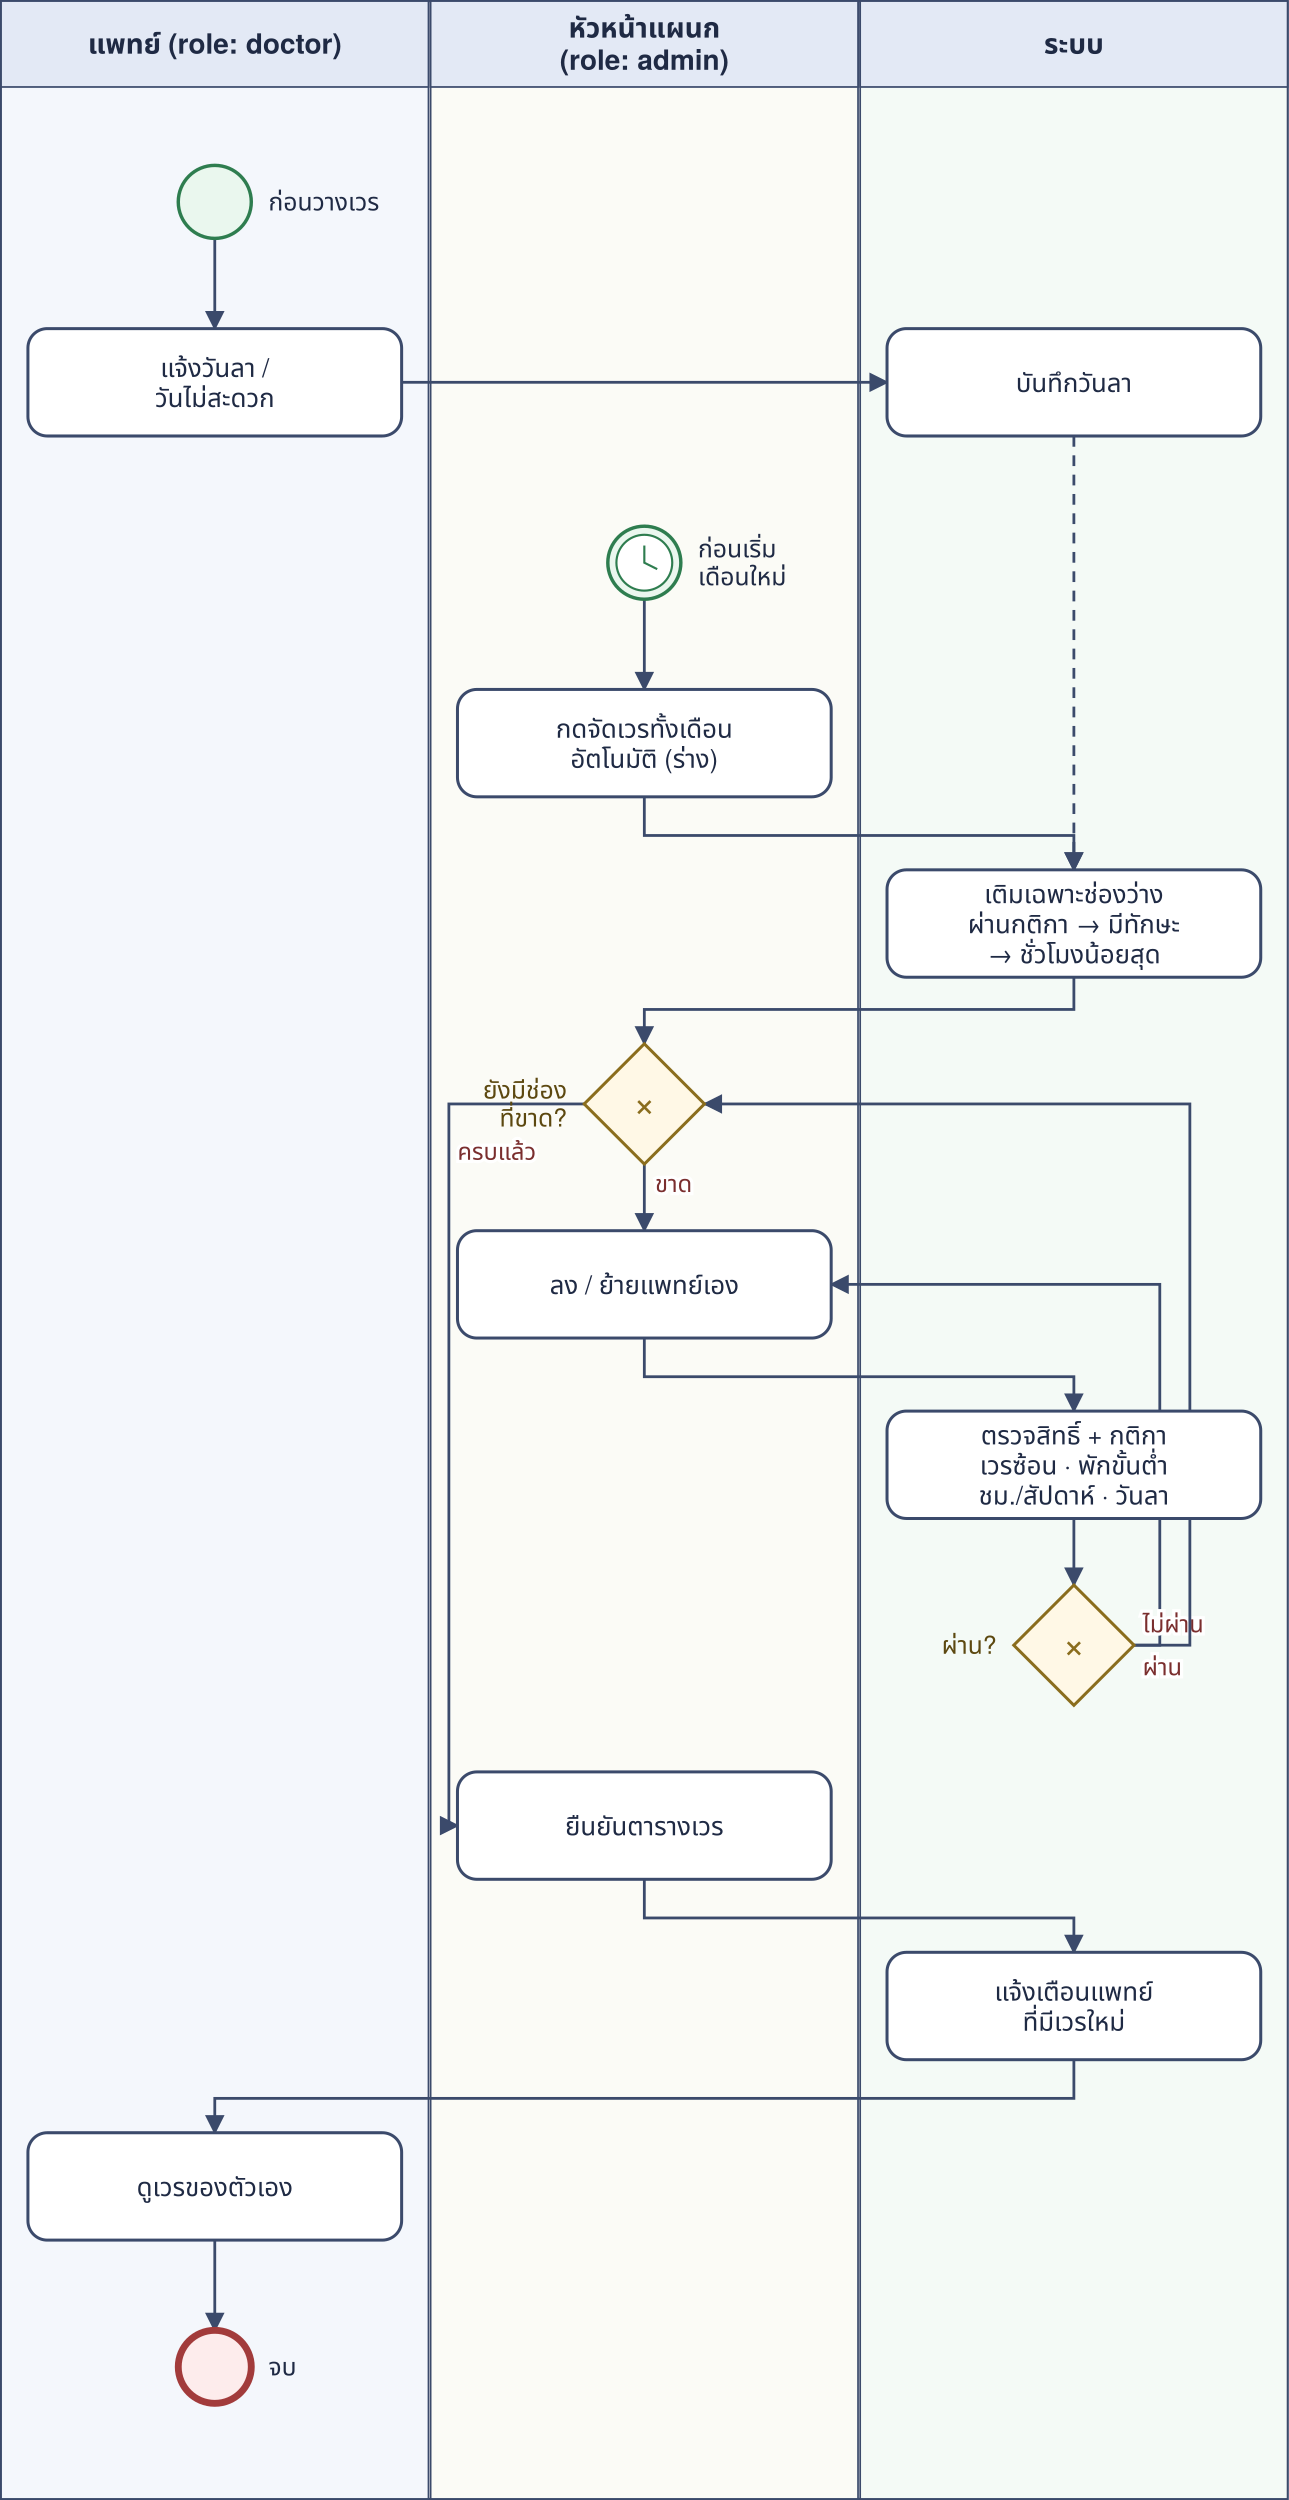
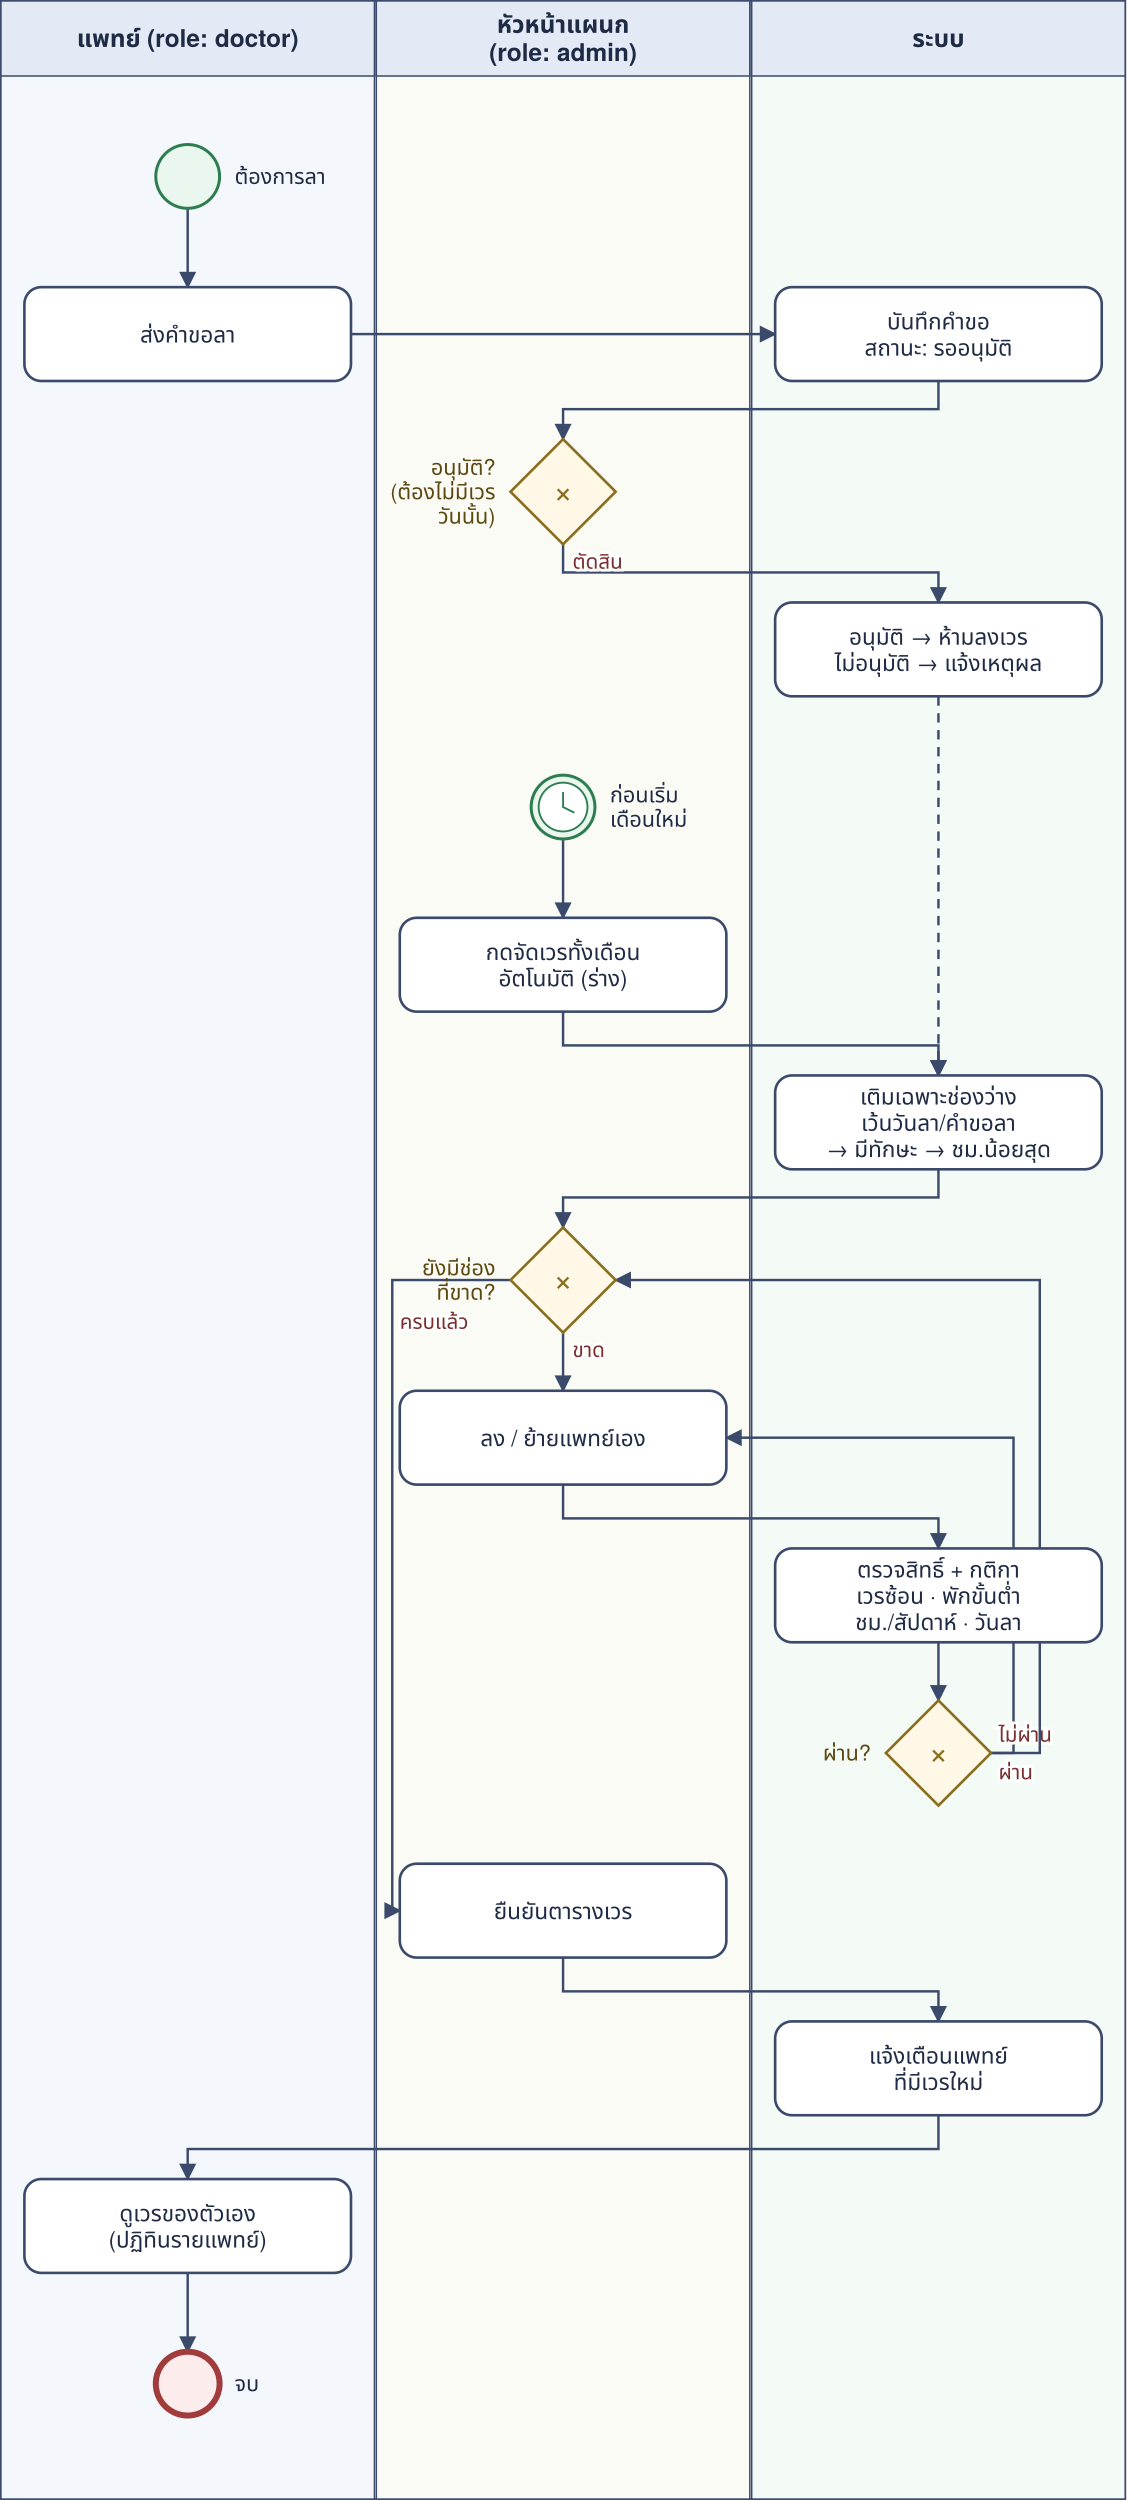
- <svg xmlns="http://www.w3.org/2000/svg" viewBox="0 0 600 1164" width="600" height="1164" font-family="Sarabun, 'Noto Sans Thai', Thonburi, 'Helvetica Neue', sans-serif">
+ <svg xmlns="http://www.w3.org/2000/svg" viewBox="0 0 600 1332" width="600" height="1332" font-family="Sarabun, 'Noto Sans Thai', Thonburi, 'Helvetica Neue', sans-serif">
  <defs>
    <marker id="a" viewBox="0 0 10 10" refX="9" refY="5" markerWidth="7" markerHeight="7" orient="auto-start-reverse">
      <path d="M0,0 L10,5 L0,10 z" fill="#3b4a6b" />
    </marker>
  </defs>
-   <rect x="0.5" y="0.5" width="599" height="1163" fill="#fff" stroke="#3b4a6b" />
-   <rect x="0.5" y="0.5" width="199" height="1163" fill="#f4f7fc" stroke="#3b4a6b" stroke-width="0.8" />
+   <rect x="0.5" y="0.5" width="599" height="1331" fill="#fff" stroke="#3b4a6b" />
+   <rect x="0.5" y="0.5" width="199" height="1331" fill="#f4f7fc" stroke="#3b4a6b" stroke-width="0.8" />
  <rect x="0.5" y="0.5" width="199" height="40" fill="#e3e9f5" stroke="#3b4a6b" stroke-width="0.8" />
  <text x="100.0" y="25.0" text-anchor="middle" font-size="13" font-weight="700" fill="#1f2a44">แพทย์ (role: doctor)</text>
-   <rect x="200.5" y="0.5" width="199" height="1163" fill="#fbfbf6" stroke="#3b4a6b" stroke-width="0.8" />
+   <rect x="200.5" y="0.5" width="199" height="1331" fill="#fbfbf6" stroke="#3b4a6b" stroke-width="0.8" />
  <rect x="200.5" y="0.5" width="199" height="40" fill="#e3e9f5" stroke="#3b4a6b" stroke-width="0.8" />
  <text x="300.0" y="17.5" text-anchor="middle" font-size="13" font-weight="700" fill="#1f2a44">หัวหน้าแผนก</text>
  <text x="300.0" y="32.5" text-anchor="middle" font-size="13" font-weight="700" fill="#1f2a44">(role: admin)</text>
-   <rect x="400.5" y="0.5" width="199" height="1163" fill="#f4faf6" stroke="#3b4a6b" stroke-width="0.8" />
+   <rect x="400.5" y="0.5" width="199" height="1331" fill="#f4faf6" stroke="#3b4a6b" stroke-width="0.8" />
  <rect x="400.5" y="0.5" width="199" height="40" fill="#e3e9f5" stroke="#3b4a6b" stroke-width="0.8" />
  <text x="500.0" y="25.0" text-anchor="middle" font-size="13" font-weight="700" fill="#1f2a44">ระบบ</text>
  <path d="M100.0,111.0 V153.0" fill="none" stroke="#3b4a6b" stroke-width="1.3" marker-end="url(#a)" />
  <path d="M187.0,178.0 H413.0" fill="none" stroke="#3b4a6b" stroke-width="1.3" marker-end="url(#a)" />
-   <path d="M500.0,203.0 V405.0" fill="none" stroke="#3b4a6b" stroke-width="1.3" stroke-dasharray="5 4" marker-end="url(#a)" />
-   <path d="M300.0,279.0 V321.0" fill="none" stroke="#3b4a6b" stroke-width="1.3" marker-end="url(#a)" />
-   <path d="M300.0,371.0 V389.0 H500.0 V405.0" fill="none" stroke="#3b4a6b" stroke-width="1.3" marker-end="url(#a)" />
-   <path d="M500.0,455.0 V470.0 H300.0 V486.0" fill="none" stroke="#3b4a6b" stroke-width="1.3" marker-end="url(#a)" />
-   <path d="M300.0,542.0 V573.0" fill="none" stroke="#3b4a6b" stroke-width="1.3" marker-end="url(#a)" />
-   <text x="305.0" y="555.0" font-size="11" fill="#7a2e2e" text-anchor="start" paint-order="stroke" stroke="#fff" stroke-width="3">ขาด</text>
-   <path d="M300.0,623.0 V641.0 H500.0 V657.0" fill="none" stroke="#3b4a6b" stroke-width="1.3" marker-end="url(#a)" />
-   <path d="M500.0,707.0 V738.0" fill="none" stroke="#3b4a6b" stroke-width="1.3" marker-end="url(#a)" />
-   <path d="M528.0,766.0 H540.0 V598.0 H387.0" fill="none" stroke="#3b4a6b" stroke-width="1.3" marker-end="url(#a)" />
-   <text x="532.0" y="760.0" font-size="11" fill="#7a2e2e" text-anchor="start" paint-order="stroke" stroke="#fff" stroke-width="3">ไม่ผ่าน</text>
-   <path d="M528.0,766.0 H554.0 V514.0 H328.0" fill="none" stroke="#3b4a6b" stroke-width="1.3" marker-end="url(#a)" />
-   <text x="532.0" y="780.0" font-size="11" fill="#7a2e2e" text-anchor="start" paint-order="stroke" stroke="#fff" stroke-width="3">ผ่าน</text>
-   <path d="M272.0,514.0 H209 V850.0 H213.0" fill="none" stroke="#3b4a6b" stroke-width="1.3" marker-end="url(#a)" />
-   <text x="213" y="540.0" font-size="11" fill="#7a2e2e" text-anchor="start" paint-order="stroke" stroke="#fff" stroke-width="3">ครบแล้ว</text>
-   <path d="M300.0,875.0 V893.0 H500.0 V909.0" fill="none" stroke="#3b4a6b" stroke-width="1.3" marker-end="url(#a)" />
-   <path d="M500.0,959.0 V977.0 H100.0 V993.0" fill="none" stroke="#3b4a6b" stroke-width="1.3" marker-end="url(#a)" />
-   <path d="M100.0,1043.0 V1085.0" fill="none" stroke="#3b4a6b" stroke-width="1.3" marker-end="url(#a)" />
+   <path d="M500.0,203.0 V218.0 H300.0 V234.0" fill="none" stroke="#3b4a6b" stroke-width="1.3" marker-end="url(#a)" />
+   <path d="M300.0,290.0 V305.0 H500.0 V321.0" fill="none" stroke="#3b4a6b" stroke-width="1.3" marker-end="url(#a)" />
+   <text x="305.0" y="303.0" font-size="11" fill="#7a2e2e" text-anchor="start" paint-order="stroke" stroke="#fff" stroke-width="3">ตัดสิน</text>
+   <path d="M500.0,371.0 V573.0" fill="none" stroke="#3b4a6b" stroke-width="1.3" stroke-dasharray="5 4" marker-end="url(#a)" />
+   <path d="M300.0,447.0 V489.0" fill="none" stroke="#3b4a6b" stroke-width="1.3" marker-end="url(#a)" />
+   <path d="M300.0,539.0 V557.0 H500.0 V573.0" fill="none" stroke="#3b4a6b" stroke-width="1.3" marker-end="url(#a)" />
+   <path d="M500.0,623.0 V638.0 H300.0 V654.0" fill="none" stroke="#3b4a6b" stroke-width="1.3" marker-end="url(#a)" />
+   <path d="M300.0,710.0 V741.0" fill="none" stroke="#3b4a6b" stroke-width="1.3" marker-end="url(#a)" />
+   <text x="305.0" y="723.0" font-size="11" fill="#7a2e2e" text-anchor="start" paint-order="stroke" stroke="#fff" stroke-width="3">ขาด</text>
+   <path d="M300.0,791.0 V809.0 H500.0 V825.0" fill="none" stroke="#3b4a6b" stroke-width="1.3" marker-end="url(#a)" />
+   <path d="M500.0,875.0 V906.0" fill="none" stroke="#3b4a6b" stroke-width="1.3" marker-end="url(#a)" />
+   <path d="M528.0,934.0 H540.0 V766.0 H387.0" fill="none" stroke="#3b4a6b" stroke-width="1.3" marker-end="url(#a)" />
+   <text x="532.0" y="928.0" font-size="11" fill="#7a2e2e" text-anchor="start" paint-order="stroke" stroke="#fff" stroke-width="3">ไม่ผ่าน</text>
+   <path d="M528.0,934.0 H554.0 V682.0 H328.0" fill="none" stroke="#3b4a6b" stroke-width="1.3" marker-end="url(#a)" />
+   <text x="532.0" y="948.0" font-size="11" fill="#7a2e2e" text-anchor="start" paint-order="stroke" stroke="#fff" stroke-width="3">ผ่าน</text>
+   <path d="M272.0,682.0 H209 V1018.0 H213.0" fill="none" stroke="#3b4a6b" stroke-width="1.3" marker-end="url(#a)" />
+   <text x="213" y="708.0" font-size="11" fill="#7a2e2e" text-anchor="start" paint-order="stroke" stroke="#fff" stroke-width="3">ครบแล้ว</text>
+   <path d="M300.0,1043.0 V1061.0 H500.0 V1077.0" fill="none" stroke="#3b4a6b" stroke-width="1.3" marker-end="url(#a)" />
+   <path d="M500.0,1127.0 V1145.0 H100.0 V1161.0" fill="none" stroke="#3b4a6b" stroke-width="1.3" marker-end="url(#a)" />
+   <path d="M100.0,1211.0 V1253.0" fill="none" stroke="#3b4a6b" stroke-width="1.3" marker-end="url(#a)" />
  <circle cx="100.0" cy="94.0" r="17.0" fill="#eaf7ee" stroke="#2e7d4f" stroke-width="1.6" />
-   <text x="125.0" y="98.0" font-size="11.5" fill="#1f2a44">ก่อนวางเวร</text>
+   <text x="125.0" y="98.0" font-size="11.5" fill="#1f2a44">ต้องการลา</text>
  <rect x="13.0" y="153.0" width="174" height="50" rx="9" fill="#fff" stroke="#3b4a6b" stroke-width="1.4" />
-   <text x="100.0" y="175.5" text-anchor="middle" font-size="12" fill="#1f2a44">แจ้งวันลา /</text>
-   <text x="100.0" y="189.5" text-anchor="middle" font-size="12" fill="#1f2a44">วันไม่สะดวก</text>
+   <text x="100.0" y="182.5" text-anchor="middle" font-size="12" fill="#1f2a44">ส่งคำขอลา</text>
  <rect x="413.0" y="153.0" width="174" height="50" rx="9" fill="#fff" stroke="#3b4a6b" stroke-width="1.4" />
-   <text x="500.0" y="182.5" text-anchor="middle" font-size="12" fill="#1f2a44">บันทึกวันลา</text>
-   <circle cx="300.0" cy="262.0" r="17.0" fill="#eaf7ee" stroke="#2e7d4f" stroke-width="1.6" />
-   <circle cx="300.0" cy="262.0" r="13.0" fill="#fff" stroke="#2e7d4f" />
-   <path d="M300.0,254.0 V262.0 L306.0,265.0" stroke="#2e7d4f" fill="none" />
-   <text x="325.0" y="259.5" font-size="11.5" fill="#1f2a44">ก่อนเริ่ม</text>
-   <text x="325.0" y="272.5" font-size="11.5" fill="#1f2a44">เดือนใหม่</text>
-   <rect x="213.0" y="321.0" width="174" height="50" rx="9" fill="#fff" stroke="#3b4a6b" stroke-width="1.4" />
-   <text x="300.0" y="343.5" text-anchor="middle" font-size="12" fill="#1f2a44">กดจัดเวรทั้งเดือน</text>
-   <text x="300.0" y="357.5" text-anchor="middle" font-size="12" fill="#1f2a44">อัตโนมัติ (ร่าง)</text>
-   <rect x="413.0" y="405.0" width="174" height="50" rx="9" fill="#fff" stroke="#3b4a6b" stroke-width="1.4" />
-   <text x="500.0" y="420.5" text-anchor="middle" font-size="12" fill="#1f2a44">เติมเฉพาะช่องว่าง</text>
-   <text x="500.0" y="434.5" text-anchor="middle" font-size="12" fill="#1f2a44">ผ่านกติกา → มีทักษะ</text>
-   <text x="500.0" y="448.5" text-anchor="middle" font-size="12" fill="#1f2a44">→ ชั่วโมงน้อยสุด</text>
-   <path d="M300.0,486.0 L328.0,514.0 L300.0,542.0 L272.0,514.0 z" fill="#fff8e6" stroke="#8a6d1d" stroke-width="1.4" />
-   <text x="300.0" y="520.0" text-anchor="middle" font-size="18" fill="#8a6d1d">×</text>
-   <text x="264.0" y="511.5" text-anchor="end" font-size="11.5" fill="#5c4810">ยังมีช่อง</text>
-   <text x="264.0" y="524.5" text-anchor="end" font-size="11.5" fill="#5c4810">ที่ขาด?</text>
-   <rect x="213.0" y="573.0" width="174" height="50" rx="9" fill="#fff" stroke="#3b4a6b" stroke-width="1.4" />
-   <text x="300.0" y="602.5" text-anchor="middle" font-size="12" fill="#1f2a44">ลง / ย้ายแพทย์เอง</text>
-   <rect x="413.0" y="657.0" width="174" height="50" rx="9" fill="#fff" stroke="#3b4a6b" stroke-width="1.4" />
-   <text x="500.0" y="672.5" text-anchor="middle" font-size="12" fill="#1f2a44">ตรวจสิทธิ์ + กติกา</text>
-   <text x="500.0" y="686.5" text-anchor="middle" font-size="12" fill="#1f2a44">เวรซ้อน · พักขั้นต่ำ</text>
-   <text x="500.0" y="700.5" text-anchor="middle" font-size="12" fill="#1f2a44">ชม./สัปดาห์ · วันลา</text>
-   <path d="M500.0,738.0 L528.0,766.0 L500.0,794.0 L472.0,766.0 z" fill="#fff8e6" stroke="#8a6d1d" stroke-width="1.4" />
-   <text x="500.0" y="772.0" text-anchor="middle" font-size="18" fill="#8a6d1d">×</text>
-   <text x="464.0" y="770.0" text-anchor="end" font-size="11.5" fill="#5c4810">ผ่าน?</text>
-   <rect x="213.0" y="825.0" width="174" height="50" rx="9" fill="#fff" stroke="#3b4a6b" stroke-width="1.4" />
-   <text x="300.0" y="854.5" text-anchor="middle" font-size="12" fill="#1f2a44">ยืนยันตารางเวร</text>
-   <rect x="413.0" y="909.0" width="174" height="50" rx="9" fill="#fff" stroke="#3b4a6b" stroke-width="1.4" />
-   <text x="500.0" y="931.5" text-anchor="middle" font-size="12" fill="#1f2a44">แจ้งเตือนแพทย์</text>
-   <text x="500.0" y="945.5" text-anchor="middle" font-size="12" fill="#1f2a44">ที่มีเวรใหม่</text>
-   <rect x="13.0" y="993.0" width="174" height="50" rx="9" fill="#fff" stroke="#3b4a6b" stroke-width="1.4" />
-   <text x="100.0" y="1022.5" text-anchor="middle" font-size="12" fill="#1f2a44">ดูเวรของตัวเอง</text>
-   <circle cx="100.0" cy="1102.0" r="17.0" fill="#fdecec" stroke="#a23b3b" stroke-width="3.2" />
-   <text x="125.0" y="1106.0" font-size="11.5" fill="#1f2a44">จบ</text>
+   <text x="500.0" y="175.5" text-anchor="middle" font-size="12" fill="#1f2a44">บันทึกคำขอ</text>
+   <text x="500.0" y="189.5" text-anchor="middle" font-size="12" fill="#1f2a44">สถานะ: รออนุมัติ</text>
+   <path d="M300.0,234.0 L328.0,262.0 L300.0,290.0 L272.0,262.0 z" fill="#fff8e6" stroke="#8a6d1d" stroke-width="1.4" />
+   <text x="300.0" y="268.0" text-anchor="middle" font-size="18" fill="#8a6d1d">×</text>
+   <text x="264.0" y="253.0" text-anchor="end" font-size="11.5" fill="#5c4810">อนุมัติ?</text>
+   <text x="264.0" y="266.0" text-anchor="end" font-size="11.5" fill="#5c4810">(ต้องไม่มีเวร</text>
+   <text x="264.0" y="279.0" text-anchor="end" font-size="11.5" fill="#5c4810">วันนั้น)</text>
+   <rect x="413.0" y="321.0" width="174" height="50" rx="9" fill="#fff" stroke="#3b4a6b" stroke-width="1.4" />
+   <text x="500.0" y="343.5" text-anchor="middle" font-size="12" fill="#1f2a44">อนุมัติ → ห้ามลงเวร</text>
+   <text x="500.0" y="357.5" text-anchor="middle" font-size="12" fill="#1f2a44">ไม่อนุมัติ → แจ้งเหตุผล</text>
+   <circle cx="300.0" cy="430.0" r="17.0" fill="#eaf7ee" stroke="#2e7d4f" stroke-width="1.6" />
+   <circle cx="300.0" cy="430.0" r="13.0" fill="#fff" stroke="#2e7d4f" />
+   <path d="M300.0,422.0 V430.0 L306.0,433.0" stroke="#2e7d4f" fill="none" />
+   <text x="325.0" y="427.5" font-size="11.5" fill="#1f2a44">ก่อนเริ่ม</text>
+   <text x="325.0" y="440.5" font-size="11.5" fill="#1f2a44">เดือนใหม่</text>
+   <rect x="213.0" y="489.0" width="174" height="50" rx="9" fill="#fff" stroke="#3b4a6b" stroke-width="1.4" />
+   <text x="300.0" y="511.5" text-anchor="middle" font-size="12" fill="#1f2a44">กดจัดเวรทั้งเดือน</text>
+   <text x="300.0" y="525.5" text-anchor="middle" font-size="12" fill="#1f2a44">อัตโนมัติ (ร่าง)</text>
+   <rect x="413.0" y="573.0" width="174" height="50" rx="9" fill="#fff" stroke="#3b4a6b" stroke-width="1.4" />
+   <text x="500.0" y="588.5" text-anchor="middle" font-size="12" fill="#1f2a44">เติมเฉพาะช่องว่าง</text>
+   <text x="500.0" y="602.5" text-anchor="middle" font-size="12" fill="#1f2a44">เว้นวันลา/คำขอลา</text>
+   <text x="500.0" y="616.5" text-anchor="middle" font-size="12" fill="#1f2a44">→ มีทักษะ → ชม.น้อยสุด</text>
+   <path d="M300.0,654.0 L328.0,682.0 L300.0,710.0 L272.0,682.0 z" fill="#fff8e6" stroke="#8a6d1d" stroke-width="1.4" />
+   <text x="300.0" y="688.0" text-anchor="middle" font-size="18" fill="#8a6d1d">×</text>
+   <text x="264.0" y="679.5" text-anchor="end" font-size="11.5" fill="#5c4810">ยังมีช่อง</text>
+   <text x="264.0" y="692.5" text-anchor="end" font-size="11.5" fill="#5c4810">ที่ขาด?</text>
+   <rect x="213.0" y="741.0" width="174" height="50" rx="9" fill="#fff" stroke="#3b4a6b" stroke-width="1.4" />
+   <text x="300.0" y="770.5" text-anchor="middle" font-size="12" fill="#1f2a44">ลง / ย้ายแพทย์เอง</text>
+   <rect x="413.0" y="825.0" width="174" height="50" rx="9" fill="#fff" stroke="#3b4a6b" stroke-width="1.4" />
+   <text x="500.0" y="840.5" text-anchor="middle" font-size="12" fill="#1f2a44">ตรวจสิทธิ์ + กติกา</text>
+   <text x="500.0" y="854.5" text-anchor="middle" font-size="12" fill="#1f2a44">เวรซ้อน · พักขั้นต่ำ</text>
+   <text x="500.0" y="868.5" text-anchor="middle" font-size="12" fill="#1f2a44">ชม./สัปดาห์ · วันลา</text>
+   <path d="M500.0,906.0 L528.0,934.0 L500.0,962.0 L472.0,934.0 z" fill="#fff8e6" stroke="#8a6d1d" stroke-width="1.4" />
+   <text x="500.0" y="940.0" text-anchor="middle" font-size="18" fill="#8a6d1d">×</text>
+   <text x="464.0" y="938.0" text-anchor="end" font-size="11.5" fill="#5c4810">ผ่าน?</text>
+   <rect x="213.0" y="993.0" width="174" height="50" rx="9" fill="#fff" stroke="#3b4a6b" stroke-width="1.4" />
+   <text x="300.0" y="1022.5" text-anchor="middle" font-size="12" fill="#1f2a44">ยืนยันตารางเวร</text>
+   <rect x="413.0" y="1077.0" width="174" height="50" rx="9" fill="#fff" stroke="#3b4a6b" stroke-width="1.4" />
+   <text x="500.0" y="1099.5" text-anchor="middle" font-size="12" fill="#1f2a44">แจ้งเตือนแพทย์</text>
+   <text x="500.0" y="1113.5" text-anchor="middle" font-size="12" fill="#1f2a44">ที่มีเวรใหม่</text>
+   <rect x="13.0" y="1161.0" width="174" height="50" rx="9" fill="#fff" stroke="#3b4a6b" stroke-width="1.4" />
+   <text x="100.0" y="1183.5" text-anchor="middle" font-size="12" fill="#1f2a44">ดูเวรของตัวเอง</text>
+   <text x="100.0" y="1197.5" text-anchor="middle" font-size="12" fill="#1f2a44">(ปฏิทินรายแพทย์)</text>
+   <circle cx="100.0" cy="1270.0" r="17.0" fill="#fdecec" stroke="#a23b3b" stroke-width="3.2" />
+   <text x="125.0" y="1274.0" font-size="11.5" fill="#1f2a44">จบ</text>
</svg>
